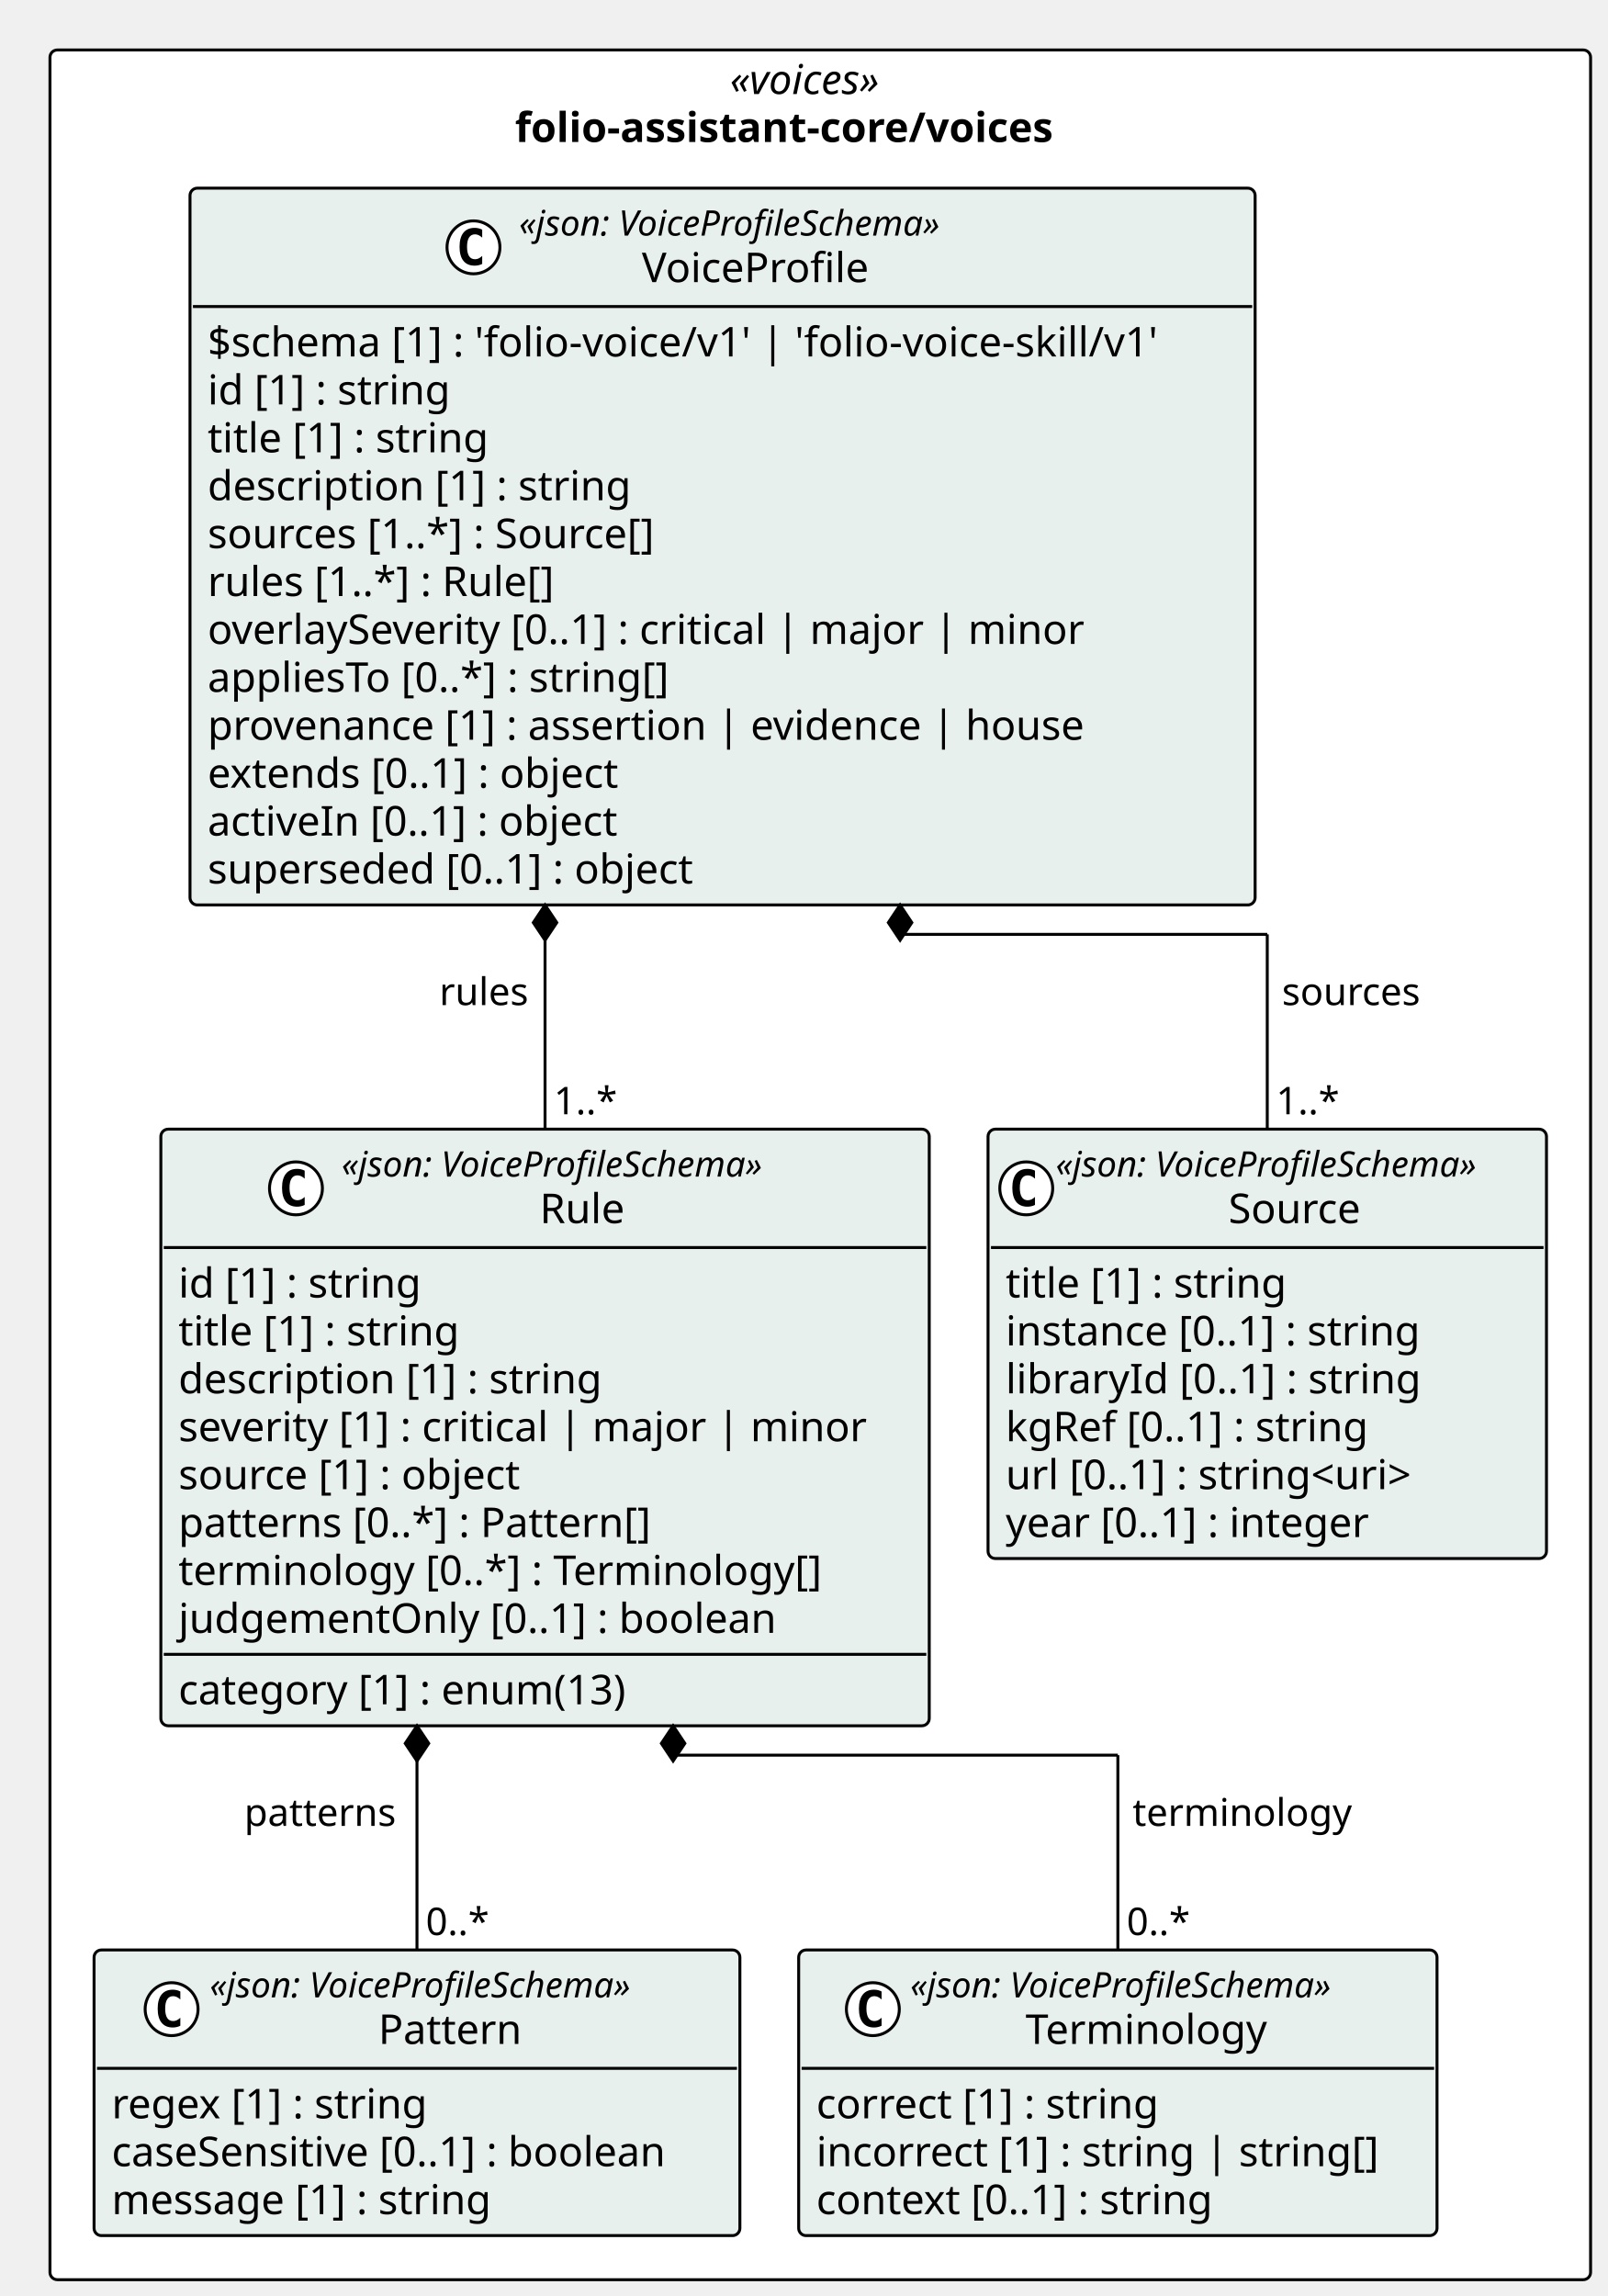
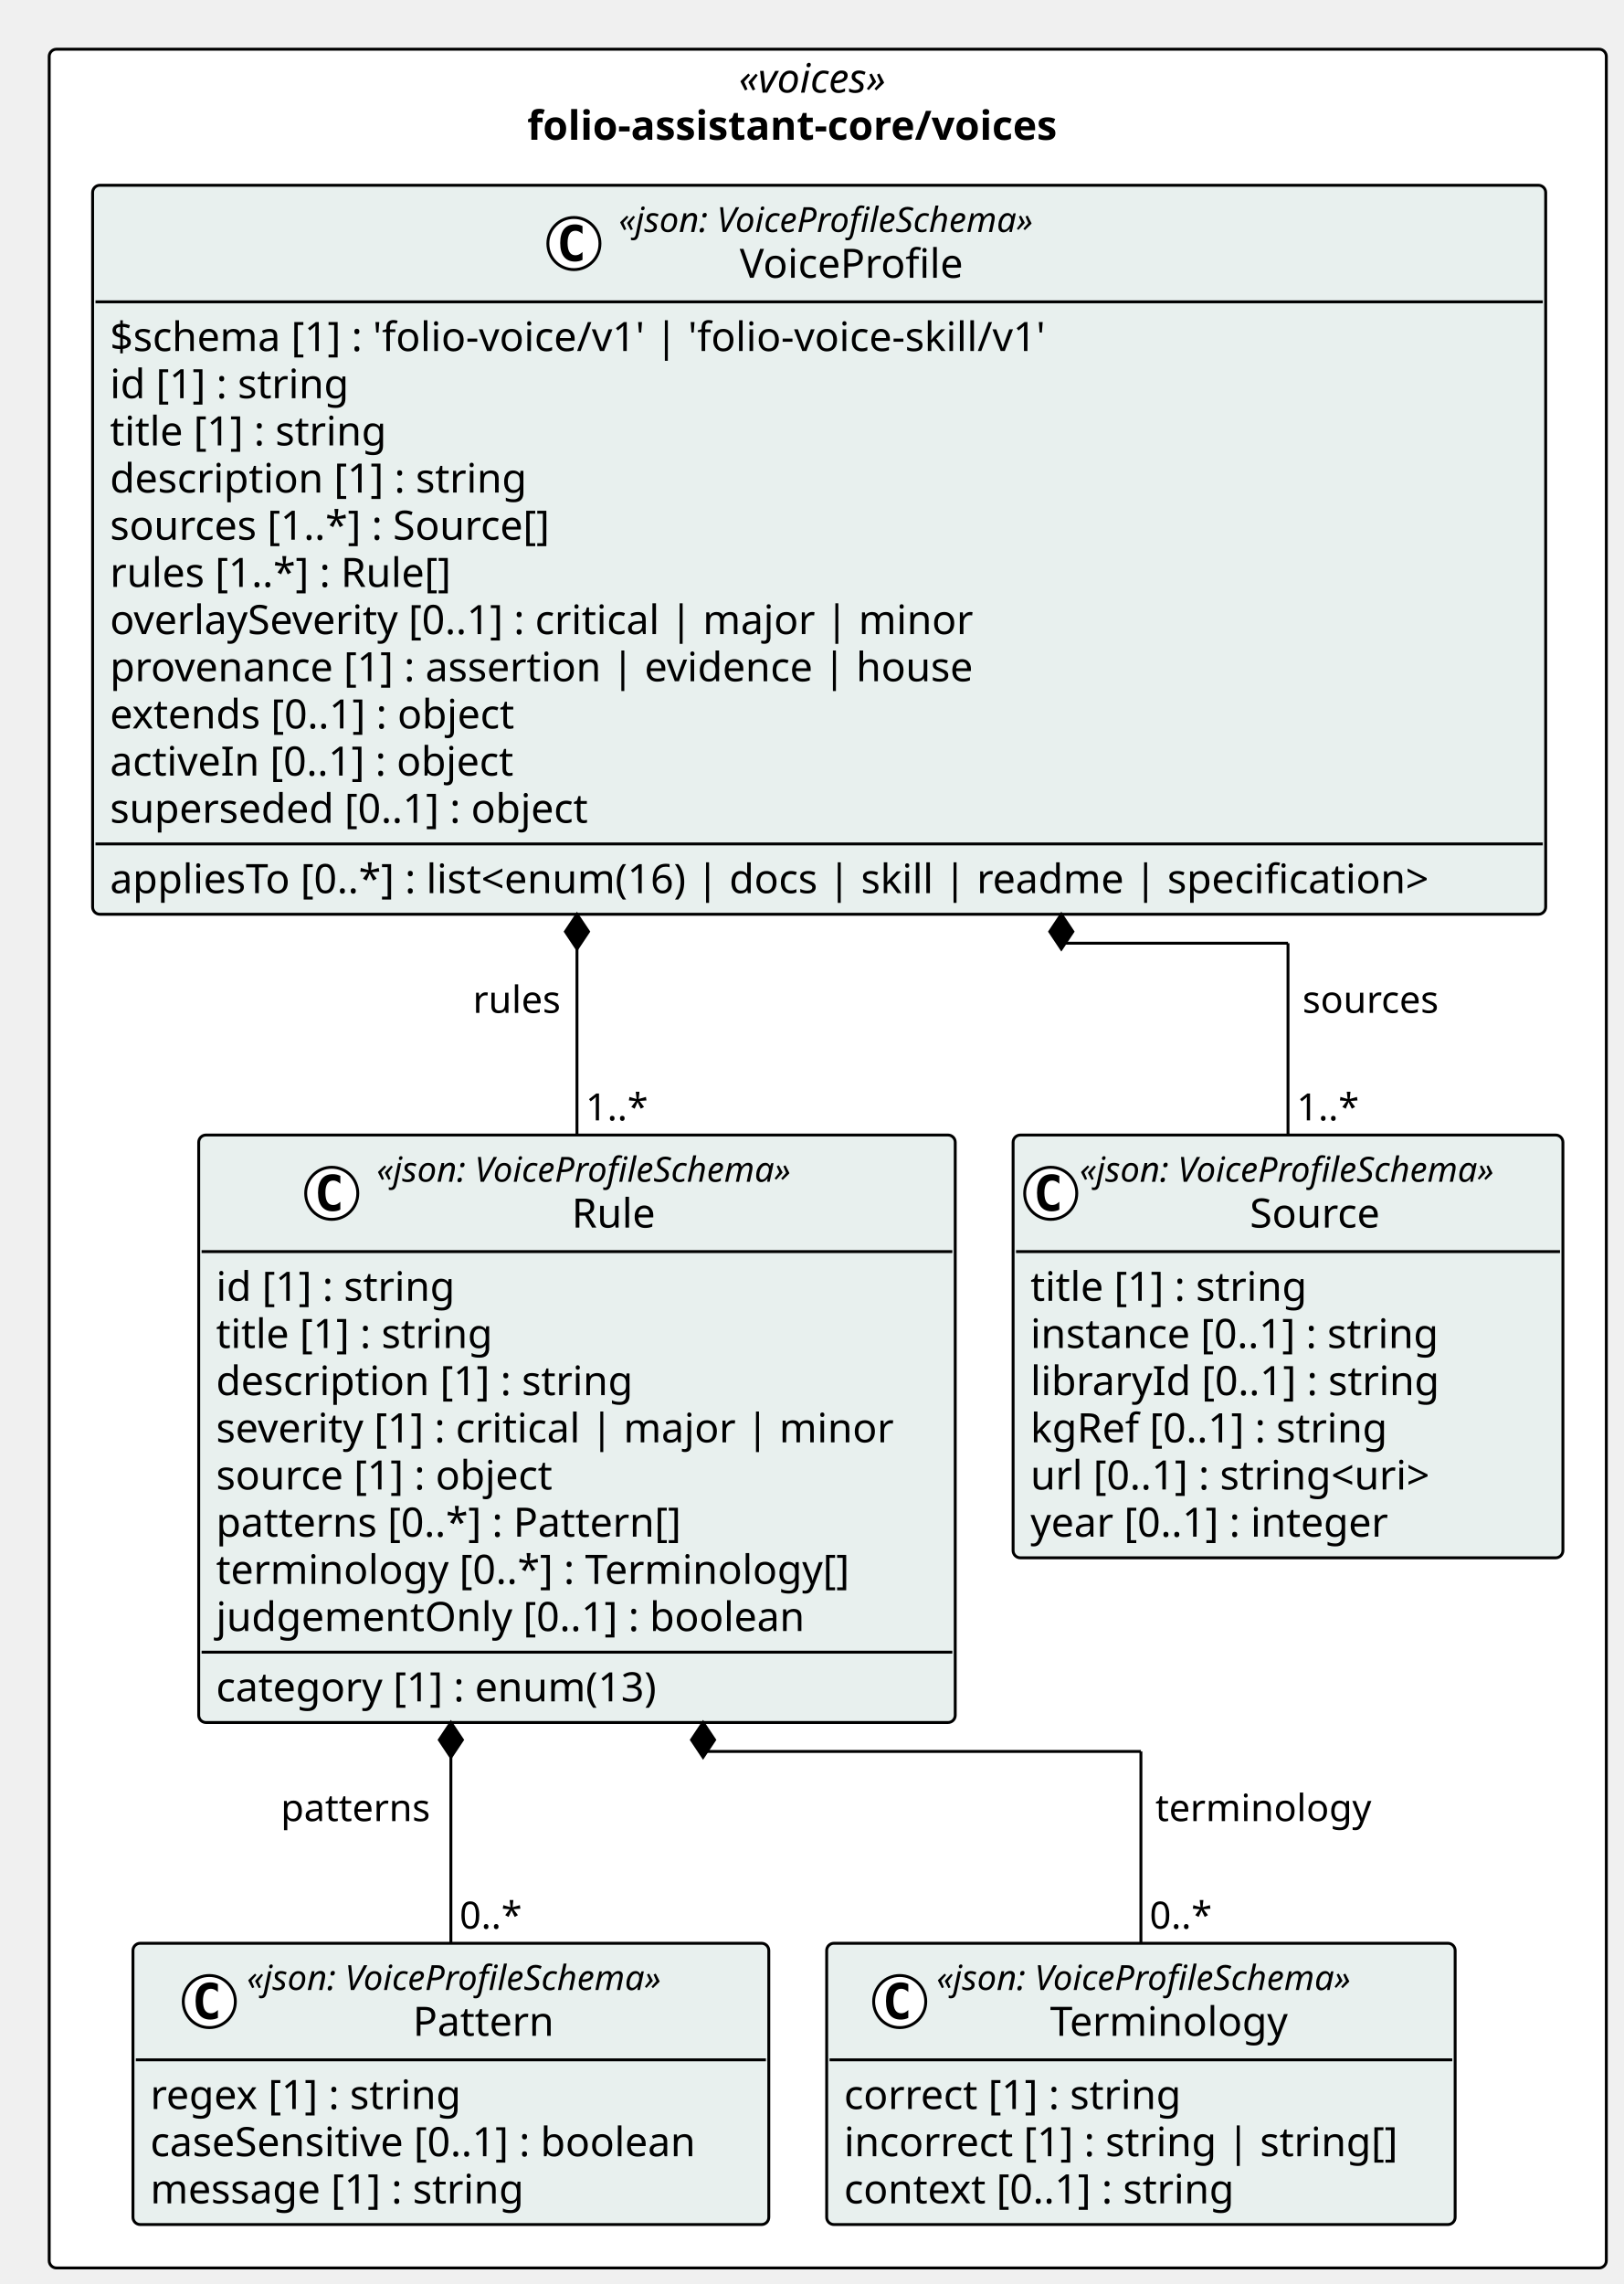
- <svg xmlns="http://www.w3.org/2000/svg" contentStyleType="text/css" height="781px" preserveAspectRatio="none" style="width:547px;height:781px;background:#FFFFFF;" version="1.1" viewBox="0 0 547 781" width="547px" zoomAndPan="magnify">
+ <svg xmlns="http://www.w3.org/2000/svg" contentStyleType="text/css" height="789px" preserveAspectRatio="none" style="width:561px;height:789px;background:#FFFFFF;" version="1.1" viewBox="0 0 561 789" width="561px" zoomAndPan="magnify">
  <defs />
  <g>
-     <rect fill="#FFFFFF" height="758.453" rx="2.5" ry="2.5" style="stroke:#000000;stroke-width:1.0;" width="524.085" x="17" y="17" />
-     <text fill="#000000" font-family="Verdana" font-size="14" font-style="italic" lengthAdjust="spacing" textLength="61.476" x="248.304" y="31.995">«voices»</text>
-     <text fill="#000000" font-family="Verdana" font-size="14" font-weight="bold" lengthAdjust="spacing" textLength="207.69" x="175.197" y="48.292">folio-assistant-core/voices</text>
+     <rect fill="#FFFFFF" height="766.453" rx="2.5" ry="2.5" style="stroke:#000000;stroke-width:1.0;" width="538.029" x="17" y="17" />
+     <text fill="#000000" font-family="Verdana" font-size="14" font-style="italic" lengthAdjust="spacing" textLength="61.476" x="255.277" y="31.995">«voices»</text>
+     <text fill="#000000" font-family="Verdana" font-size="14" font-weight="bold" lengthAdjust="spacing" textLength="207.69" x="182.17" y="48.292">folio-assistant-core/voices</text>
    <g id="elem_folio_assistant_core_voices_Source">
-       <rect codeLine="11" fill="#E8F0EE" height="146.047" id="folio_assistant_core_voices_Source" rx="2.5" ry="2.5" style="stroke:#000000;stroke-width:1.0;" width="189.973" x="336.112" y="384.094" />
-       <ellipse cx="349.112" cy="404.227" fill="#FFFFFF" rx="9" ry="9" style="stroke:#000000;stroke-width:1.0;" />
-       <path d="M352.081,409.867 Q351.502,410.164 350.862,410.305 Q350.221,410.461 349.518,410.461 Q347.018,410.461 345.69,408.82 Q344.377,407.164 344.377,404.039 Q344.377,400.914 345.69,399.258 Q347.018,397.602 349.518,397.602 Q350.221,397.602 350.862,397.758 Q351.518,397.914 352.081,398.211 L352.081,400.93 Q351.456,400.352 350.862,400.086 Q350.268,399.805 349.643,399.805 Q348.299,399.805 347.612,400.883 Q346.924,401.945 346.924,404.039 Q346.924,406.133 347.612,407.211 Q348.299,408.273 349.643,408.273 Q350.268,408.273 350.862,408.008 Q351.456,407.727 352.081,407.148 L352.081,409.867 Z " fill="#000000" />
-       <text fill="#000000" font-family="Verdana" font-size="12" font-style="italic" lengthAdjust="spacing" textLength="165.973" x="359.112" y="400.232">«json: VoiceProfileSchema»</text>
-       <text fill="#000000" font-family="Verdana" font-size="14" lengthAdjust="spacing" textLength="48.392" x="417.902" y="416.058">Source</text>
-       <line style="stroke:#000000;stroke-width:1.0;" x1="337.112" x2="525.085" y1="424.359" y2="424.359" />
-       <text fill="#000000" font-family="Verdana" font-size="14" lengthAdjust="spacing" textLength="105.458" x="342.112" y="441.354">title [1] : string</text>
-       <text fill="#000000" font-family="Verdana" font-size="14" lengthAdjust="spacing" textLength="155.203" x="342.112" y="457.651">instance [0..1] : string</text>
-       <text fill="#000000" font-family="Verdana" font-size="14" lengthAdjust="spacing" textLength="153.952" x="342.112" y="473.948">libraryId [0..1] : string</text>
-       <text fill="#000000" font-family="Verdana" font-size="14" lengthAdjust="spacing" textLength="136.158" x="342.112" y="490.245">kgRef [0..1] : string</text>
-       <text fill="#000000" font-family="Verdana" font-size="14" lengthAdjust="spacing" textLength="156.393" x="342.112" y="506.542">url [0..1] : string&lt;uri&gt;</text>
-       <text fill="#000000" font-family="Verdana" font-size="14" lengthAdjust="spacing" textLength="137.06" x="342.112" y="522.839">year [0..1] : integer</text>
+       <rect codeLine="11" fill="#E8F0EE" height="146.047" id="folio_assistant_core_voices_Source" rx="2.5" ry="2.5" style="stroke:#000000;stroke-width:1.0;" width="189.973" x="350.056" y="392.094" />
+       <ellipse cx="363.056" cy="412.227" fill="#FFFFFF" rx="9" ry="9" style="stroke:#000000;stroke-width:1.0;" />
+       <path d="M366.025,417.867 Q365.447,418.164 364.806,418.305 Q364.166,418.461 363.462,418.461 Q360.962,418.461 359.634,416.82 Q358.322,415.164 358.322,412.039 Q358.322,408.914 359.634,407.258 Q360.962,405.602 363.462,405.602 Q364.166,405.602 364.806,405.758 Q365.462,405.914 366.025,406.211 L366.025,408.93 Q365.4,408.352 364.806,408.086 Q364.212,407.805 363.587,407.805 Q362.244,407.805 361.556,408.883 Q360.869,409.945 360.869,412.039 Q360.869,414.133 361.556,415.211 Q362.244,416.273 363.587,416.273 Q364.212,416.273 364.806,416.008 Q365.4,415.727 366.025,415.148 L366.025,417.867 Z " fill="#000000" />
+       <text fill="#000000" font-family="Verdana" font-size="12" font-style="italic" lengthAdjust="spacing" textLength="165.973" x="373.056" y="408.232">«json: VoiceProfileSchema»</text>
+       <text fill="#000000" font-family="Verdana" font-size="14" lengthAdjust="spacing" textLength="48.392" x="431.847" y="424.058">Source</text>
+       <line style="stroke:#000000;stroke-width:1.0;" x1="351.056" x2="539.029" y1="432.359" y2="432.359" />
+       <text fill="#000000" font-family="Verdana" font-size="14" lengthAdjust="spacing" textLength="105.458" x="356.056" y="449.354">title [1] : string</text>
+       <text fill="#000000" font-family="Verdana" font-size="14" lengthAdjust="spacing" textLength="155.203" x="356.056" y="465.651">instance [0..1] : string</text>
+       <text fill="#000000" font-family="Verdana" font-size="14" lengthAdjust="spacing" textLength="153.952" x="356.056" y="481.948">libraryId [0..1] : string</text>
+       <text fill="#000000" font-family="Verdana" font-size="14" lengthAdjust="spacing" textLength="136.158" x="356.056" y="498.245">kgRef [0..1] : string</text>
+       <text fill="#000000" font-family="Verdana" font-size="14" lengthAdjust="spacing" textLength="156.393" x="356.056" y="514.542">url [0..1] : string&lt;uri&gt;</text>
+       <text fill="#000000" font-family="Verdana" font-size="14" lengthAdjust="spacing" textLength="137.06" x="356.056" y="530.839">year [0..1] : integer</text>
    </g>
    <g id="elem_folio_assistant_core_voices_Pattern">
-       <rect codeLine="19" fill="#E8F0EE" height="97.156" id="folio_assistant_core_voices_Pattern" rx="2.5" ry="2.5" style="stroke:#000000;stroke-width:1.0;" width="219.696" x="32" y="663.297" />
-       <ellipse cx="58.376" cy="683.43" fill="#FFFFFF" rx="9" ry="9" style="stroke:#000000;stroke-width:1.0;" />
-       <path d="M61.344,689.07 Q60.766,689.367 60.126,689.508 Q59.485,689.664 58.782,689.664 Q56.282,689.664 54.954,688.023 Q53.641,686.367 53.641,683.242 Q53.641,680.117 54.954,678.461 Q56.282,676.805 58.782,676.805 Q59.485,676.805 60.126,676.961 Q60.782,677.117 61.344,677.414 L61.344,680.133 Q60.719,679.555 60.126,679.289 Q59.532,679.008 58.907,679.008 Q57.563,679.008 56.876,680.086 Q56.188,681.148 56.188,683.242 Q56.188,685.336 56.876,686.414 Q57.563,687.477 58.907,687.477 Q59.532,687.477 60.126,687.211 Q60.719,686.93 61.344,686.352 L61.344,689.07 Z " fill="#000000" />
-       <text fill="#000000" font-family="Verdana" font-size="12" font-style="italic" lengthAdjust="spacing" textLength="165.973" x="71.348" y="679.436">«json: VoiceProfileSchema»</text>
-       <text fill="#000000" font-family="Verdana" font-size="14" lengthAdjust="spacing" textLength="51.242" x="128.713" y="695.261">Pattern</text>
-       <line style="stroke:#000000;stroke-width:1.0;" x1="33" x2="250.696" y1="703.562" y2="703.562" />
-       <text fill="#000000" font-family="Verdana" font-size="14" lengthAdjust="spacing" textLength="118.241" x="38" y="720.558">regex [1] : string</text>
-       <text fill="#000000" font-family="Verdana" font-size="14" lengthAdjust="spacing" textLength="207.696" x="38" y="736.855">caseSensitive [0..1] : boolean</text>
-       <text fill="#000000" font-family="Verdana" font-size="14" lengthAdjust="spacing" textLength="141.005" x="38" y="753.151">message [1] : string</text>
+       <rect codeLine="19" fill="#E8F0EE" height="97.156" id="folio_assistant_core_voices_Pattern" rx="2.5" ry="2.5" style="stroke:#000000;stroke-width:1.0;" width="219.696" x="45.944" y="671.297" />
+       <ellipse cx="72.32" cy="691.43" fill="#FFFFFF" rx="9" ry="9" style="stroke:#000000;stroke-width:1.0;" />
+       <path d="M75.289,697.07 Q74.711,697.367 74.07,697.508 Q73.429,697.664 72.726,697.664 Q70.226,697.664 68.898,696.023 Q67.586,694.367 67.586,691.242 Q67.586,688.117 68.898,686.461 Q70.226,684.805 72.726,684.805 Q73.429,684.805 74.07,684.961 Q74.726,685.117 75.289,685.414 L75.289,688.133 Q74.664,687.555 74.07,687.289 Q73.476,687.008 72.851,687.008 Q71.507,687.008 70.82,688.086 Q70.132,689.148 70.132,691.242 Q70.132,693.336 70.82,694.414 Q71.507,695.477 72.851,695.477 Q73.476,695.477 74.07,695.211 Q74.664,694.93 75.289,694.352 L75.289,697.07 Z " fill="#000000" />
+       <text fill="#000000" font-family="Verdana" font-size="12" font-style="italic" lengthAdjust="spacing" textLength="165.973" x="85.292" y="687.436">«json: VoiceProfileSchema»</text>
+       <text fill="#000000" font-family="Verdana" font-size="14" lengthAdjust="spacing" textLength="51.242" x="142.658" y="703.261">Pattern</text>
+       <line style="stroke:#000000;stroke-width:1.0;" x1="46.944" x2="264.641" y1="711.562" y2="711.562" />
+       <text fill="#000000" font-family="Verdana" font-size="14" lengthAdjust="spacing" textLength="118.241" x="51.944" y="728.558">regex [1] : string</text>
+       <text fill="#000000" font-family="Verdana" font-size="14" lengthAdjust="spacing" textLength="207.696" x="51.944" y="744.855">caseSensitive [0..1] : boolean</text>
+       <text fill="#000000" font-family="Verdana" font-size="14" lengthAdjust="spacing" textLength="141.005" x="51.944" y="761.151">message [1] : string</text>
    </g>
    <g id="elem_folio_assistant_core_voices_Terminology">
-       <rect codeLine="24" fill="#E8F0EE" height="97.156" id="folio_assistant_core_voices_Terminology" rx="2.5" ry="2.5" style="stroke:#000000;stroke-width:1.0;" width="217.153" x="271.696" y="663.297" />
-       <ellipse cx="296.928" cy="683.43" fill="#FFFFFF" rx="9" ry="9" style="stroke:#000000;stroke-width:1.0;" />
-       <path d="M299.896,689.07 Q299.318,689.367 298.678,689.508 Q298.037,689.664 297.334,689.664 Q294.834,689.664 293.506,688.023 Q292.193,686.367 292.193,683.242 Q292.193,680.117 293.506,678.461 Q294.834,676.805 297.334,676.805 Q298.037,676.805 298.678,676.961 Q299.334,677.117 299.896,677.414 L299.896,680.133 Q299.271,679.555 298.678,679.289 Q298.084,679.008 297.459,679.008 Q296.115,679.008 295.428,680.086 Q294.74,681.148 294.74,683.242 Q294.74,685.336 295.428,686.414 Q296.115,687.477 297.459,687.477 Q298.084,687.477 298.678,687.211 Q299.271,686.93 299.896,686.352 L299.896,689.07 Z " fill="#000000" />
-       <text fill="#000000" font-family="Verdana" font-size="12" font-style="italic" lengthAdjust="spacing" textLength="165.973" x="309.646" y="679.436">«json: VoiceProfileSchema»</text>
-       <text fill="#000000" font-family="Verdana" font-size="14" lengthAdjust="spacing" textLength="87.514" x="348.875" y="695.261">Terminology</text>
-       <line style="stroke:#000000;stroke-width:1.0;" x1="272.696" x2="487.85" y1="703.562" y2="703.562" />
-       <text fill="#000000" font-family="Verdana" font-size="14" lengthAdjust="spacing" textLength="127.661" x="277.696" y="720.558">correct [1] : string</text>
-       <text fill="#000000" font-family="Verdana" font-size="14" lengthAdjust="spacing" textLength="205.153" x="277.696" y="736.855">incorrect [1] : string | string[]</text>
-       <text fill="#000000" font-family="Verdana" font-size="14" lengthAdjust="spacing" textLength="148.907" x="277.696" y="753.151">context [0..1] : string</text>
+       <rect codeLine="24" fill="#E8F0EE" height="97.156" id="folio_assistant_core_voices_Terminology" rx="2.5" ry="2.5" style="stroke:#000000;stroke-width:1.0;" width="217.153" x="285.641" y="671.297" />
+       <ellipse cx="310.872" cy="691.43" fill="#FFFFFF" rx="9" ry="9" style="stroke:#000000;stroke-width:1.0;" />
+       <path d="M313.841,697.07 Q313.262,697.367 312.622,697.508 Q311.981,697.664 311.278,697.664 Q308.778,697.664 307.45,696.023 Q306.137,694.367 306.137,691.242 Q306.137,688.117 307.45,686.461 Q308.778,684.805 311.278,684.805 Q311.981,684.805 312.622,684.961 Q313.278,685.117 313.841,685.414 L313.841,688.133 Q313.216,687.555 312.622,687.289 Q312.028,687.008 311.403,687.008 Q310.059,687.008 309.372,688.086 Q308.684,689.148 308.684,691.242 Q308.684,693.336 309.372,694.414 Q310.059,695.477 311.403,695.477 Q312.028,695.477 312.622,695.211 Q313.216,694.93 313.841,694.352 L313.841,697.07 Z " fill="#000000" />
+       <text fill="#000000" font-family="Verdana" font-size="12" font-style="italic" lengthAdjust="spacing" textLength="165.973" x="323.59" y="687.436">«json: VoiceProfileSchema»</text>
+       <text fill="#000000" font-family="Verdana" font-size="14" lengthAdjust="spacing" textLength="87.514" x="362.82" y="703.261">Terminology</text>
+       <line style="stroke:#000000;stroke-width:1.0;" x1="286.641" x2="501.794" y1="711.562" y2="711.562" />
+       <text fill="#000000" font-family="Verdana" font-size="14" lengthAdjust="spacing" textLength="127.661" x="291.641" y="728.558">correct [1] : string</text>
+       <text fill="#000000" font-family="Verdana" font-size="14" lengthAdjust="spacing" textLength="205.153" x="291.641" y="744.855">incorrect [1] : string | string[]</text>
+       <text fill="#000000" font-family="Verdana" font-size="14" lengthAdjust="spacing" textLength="148.907" x="291.641" y="761.151">context [0..1] : string</text>
    </g>
    <g id="elem_folio_assistant_core_voices_Rule">
-       <rect codeLine="29" fill="#E8F0EE" height="202.938" id="folio_assistant_core_voices_Rule" rx="2.5" ry="2.5" style="stroke:#000000;stroke-width:1.0;" width="261.396" x="54.716" y="384.094" />
-       <ellipse cx="100.678" cy="404.227" fill="#FFFFFF" rx="9" ry="9" style="stroke:#000000;stroke-width:1.0;" />
-       <path d="M103.647,409.867 Q103.068,410.164 102.428,410.305 Q101.787,410.461 101.084,410.461 Q98.584,410.461 97.256,408.82 Q95.943,407.164 95.943,404.039 Q95.943,400.914 97.256,399.258 Q98.584,397.602 101.084,397.602 Q101.787,397.602 102.428,397.758 Q103.084,397.914 103.647,398.211 L103.647,400.93 Q103.022,400.352 102.428,400.086 Q101.834,399.805 101.209,399.805 Q99.865,399.805 99.178,400.883 Q98.49,401.945 98.49,404.039 Q98.49,406.133 99.178,407.211 Q99.865,408.273 101.209,408.273 Q101.834,408.273 102.428,408.008 Q103.022,407.727 103.647,407.148 L103.647,409.867 Z " fill="#000000" />
-       <text fill="#000000" font-family="Verdana" font-size="12" font-style="italic" lengthAdjust="spacing" textLength="165.973" x="116.178" y="400.232">«json: VoiceProfileSchema»</text>
-       <text fill="#000000" font-family="Verdana" font-size="14" lengthAdjust="spacing" textLength="31.104" x="183.612" y="416.058">Rule</text>
-       <line style="stroke:#000000;stroke-width:1.0;" x1="55.716" x2="315.112" y1="424.359" y2="424.359" />
-       <text fill="#000000" font-family="Verdana" font-size="14" lengthAdjust="spacing" textLength="90.863" x="60.716" y="441.354">id [1] : string</text>
-       <text fill="#000000" font-family="Verdana" font-size="14" lengthAdjust="spacing" textLength="105.458" x="60.716" y="457.651">title [1] : string</text>
-       <text fill="#000000" font-family="Verdana" font-size="14" lengthAdjust="spacing" textLength="155.928" x="60.716" y="473.948">description [1] : string</text>
-       <text fill="#000000" font-family="Verdana" font-size="14" lengthAdjust="spacing" textLength="249.395" x="60.716" y="490.245">severity [1] : critical | major | minor</text>
-       <text fill="#000000" font-family="Verdana" font-size="14" lengthAdjust="spacing" textLength="127.839" x="60.716" y="506.542">source [1] : object</text>
-       <text fill="#000000" font-family="Verdana" font-size="14" lengthAdjust="spacing" textLength="174.945" x="60.716" y="522.839">patterns [0..*] : Pattern[]</text>
-       <text fill="#000000" font-family="Verdana" font-size="14" lengthAdjust="spacing" textLength="236.688" x="60.716" y="539.136">terminology [0..*] : Terminology[]</text>
-       <text fill="#000000" font-family="Verdana" font-size="14" lengthAdjust="spacing" textLength="219.509" x="60.716" y="555.433">judgementOnly [0..1] : boolean</text>
-       <line style="stroke:#000000;stroke-width:1.0;" x1="55.716" x2="315.112" y1="562.734" y2="562.734" />
-       <text fill="#000000" font-family="Verdana" font-size="14" lengthAdjust="spacing" textLength="168.506" x="60.716" y="579.73">category [1] : enum(13)</text>
+       <rect codeLine="29" fill="#E8F0EE" height="202.938" id="folio_assistant_core_voices_Rule" rx="2.5" ry="2.5" style="stroke:#000000;stroke-width:1.0;" width="261.396" x="68.661" y="392.094" />
+       <ellipse cx="114.622" cy="412.227" fill="#FFFFFF" rx="9" ry="9" style="stroke:#000000;stroke-width:1.0;" />
+       <path d="M117.591,417.867 Q117.013,418.164 116.372,418.305 Q115.731,418.461 115.028,418.461 Q112.528,418.461 111.2,416.82 Q109.888,415.164 109.888,412.039 Q109.888,408.914 111.2,407.258 Q112.528,405.602 115.028,405.602 Q115.731,405.602 116.372,405.758 Q117.028,405.914 117.591,406.211 L117.591,408.93 Q116.966,408.352 116.372,408.086 Q115.778,407.805 115.153,407.805 Q113.81,407.805 113.122,408.883 Q112.435,409.945 112.435,412.039 Q112.435,414.133 113.122,415.211 Q113.81,416.273 115.153,416.273 Q115.778,416.273 116.372,416.008 Q116.966,415.727 117.591,415.148 L117.591,417.867 Z " fill="#000000" />
+       <text fill="#000000" font-family="Verdana" font-size="12" font-style="italic" lengthAdjust="spacing" textLength="165.973" x="130.122" y="408.232">«json: VoiceProfileSchema»</text>
+       <text fill="#000000" font-family="Verdana" font-size="14" lengthAdjust="spacing" textLength="31.104" x="197.557" y="424.058">Rule</text>
+       <line style="stroke:#000000;stroke-width:1.0;" x1="69.661" x2="329.056" y1="432.359" y2="432.359" />
+       <text fill="#000000" font-family="Verdana" font-size="14" lengthAdjust="spacing" textLength="90.863" x="74.661" y="449.354">id [1] : string</text>
+       <text fill="#000000" font-family="Verdana" font-size="14" lengthAdjust="spacing" textLength="105.458" x="74.661" y="465.651">title [1] : string</text>
+       <text fill="#000000" font-family="Verdana" font-size="14" lengthAdjust="spacing" textLength="155.928" x="74.661" y="481.948">description [1] : string</text>
+       <text fill="#000000" font-family="Verdana" font-size="14" lengthAdjust="spacing" textLength="249.395" x="74.661" y="498.245">severity [1] : critical | major | minor</text>
+       <text fill="#000000" font-family="Verdana" font-size="14" lengthAdjust="spacing" textLength="127.839" x="74.661" y="514.542">source [1] : object</text>
+       <text fill="#000000" font-family="Verdana" font-size="14" lengthAdjust="spacing" textLength="174.945" x="74.661" y="530.839">patterns [0..*] : Pattern[]</text>
+       <text fill="#000000" font-family="Verdana" font-size="14" lengthAdjust="spacing" textLength="236.688" x="74.661" y="547.136">terminology [0..*] : Terminology[]</text>
+       <text fill="#000000" font-family="Verdana" font-size="14" lengthAdjust="spacing" textLength="219.509" x="74.661" y="563.433">judgementOnly [0..1] : boolean</text>
+       <line style="stroke:#000000;stroke-width:1.0;" x1="69.661" x2="329.056" y1="570.734" y2="570.734" />
+       <text fill="#000000" font-family="Verdana" font-size="14" lengthAdjust="spacing" textLength="168.506" x="74.661" y="587.73">category [1] : enum(13)</text>
    </g>
    <g id="elem_folio_assistant_core_voices_VoiceProfile">
-       <rect codeLine="40" fill="#E8F0EE" height="243.828" id="folio_assistant_core_voices_VoiceProfile" rx="2.5" ry="2.5" style="stroke:#000000;stroke-width:1.0;" width="362.335" x="64.636" y="64" />
-       <ellipse cx="161.067" cy="84.133" fill="#FFFFFF" rx="9" ry="9" style="stroke:#000000;stroke-width:1.0;" />
-       <path d="M164.036,89.773 Q163.458,90.07 162.817,90.211 Q162.176,90.367 161.473,90.367 Q158.973,90.367 157.645,88.727 Q156.333,87.07 156.333,83.945 Q156.333,80.82 157.645,79.164 Q158.973,77.508 161.473,77.508 Q162.176,77.508 162.817,77.664 Q163.473,77.82 164.036,78.117 L164.036,80.836 Q163.411,80.258 162.817,79.992 Q162.223,79.711 161.598,79.711 Q160.254,79.711 159.567,80.789 Q158.879,81.852 158.879,83.945 Q158.879,86.039 159.567,87.117 Q160.254,88.18 161.598,88.18 Q162.223,88.18 162.817,87.914 Q163.411,87.633 164.036,87.055 L164.036,89.773 Z " fill="#000000" />
-       <text fill="#000000" font-family="Verdana" font-size="12" font-style="italic" lengthAdjust="spacing" textLength="165.973" x="176.567" y="80.139">«json: VoiceProfileSchema»</text>
-       <text fill="#000000" font-family="Verdana" font-size="14" lengthAdjust="spacing" textLength="82.428" x="218.339" y="95.964">VoiceProfile</text>
-       <line style="stroke:#000000;stroke-width:1.0;" x1="65.636" x2="425.971" y1="104.266" y2="104.266" />
-       <text fill="#000000" font-family="Verdana" font-size="14" lengthAdjust="spacing" textLength="350.335" x="70.636" y="121.261">$schema [1] : 'folio-voice/v1' | 'folio-voice-skill/v1'</text>
-       <text fill="#000000" font-family="Verdana" font-size="14" lengthAdjust="spacing" textLength="90.863" x="70.636" y="137.558">id [1] : string</text>
-       <text fill="#000000" font-family="Verdana" font-size="14" lengthAdjust="spacing" textLength="105.458" x="70.636" y="153.855">title [1] : string</text>
-       <text fill="#000000" font-family="Verdana" font-size="14" lengthAdjust="spacing" textLength="155.928" x="70.636" y="170.151">description [1] : string</text>
-       <text fill="#000000" font-family="Verdana" font-size="14" lengthAdjust="spacing" textLength="167.207" x="70.636" y="186.448">sources [1..*] : Source[]</text>
-       <text fill="#000000" font-family="Verdana" font-size="14" lengthAdjust="spacing" textLength="130.252" x="70.636" y="202.745">rules [1..*] : Rule[]</text>
-       <text fill="#000000" font-family="Verdana" font-size="14" lengthAdjust="spacing" textLength="320.769" x="70.636" y="219.042">overlaySeverity [0..1] : critical | major | minor</text>
-       <text fill="#000000" font-family="Verdana" font-size="14" lengthAdjust="spacing" textLength="172.067" x="70.636" y="235.339">appliesTo [0..*] : string[]</text>
-       <text fill="#000000" font-family="Verdana" font-size="14" lengthAdjust="spacing" textLength="317.919" x="70.636" y="251.636">provenance [1] : assertion | evidence | house</text>
-       <text fill="#000000" font-family="Verdana" font-size="14" lengthAdjust="spacing" textLength="154.902" x="70.636" y="267.933">extends [0..1] : object</text>
-       <text fill="#000000" font-family="Verdana" font-size="14" lengthAdjust="spacing" textLength="154.403" x="70.636" y="284.229">activeIn [0..1] : object</text>
-       <text fill="#000000" font-family="Verdana" font-size="14" lengthAdjust="spacing" textLength="180.565" x="70.636" y="300.526">superseded [0..1] : object</text>
+       <rect codeLine="40" fill="#E8F0EE" height="251.828" id="folio_assistant_core_voices_VoiceProfile" rx="2.5" ry="2.5" style="stroke:#000000;stroke-width:1.0;" width="502.075" x="32" y="64" />
+       <ellipse cx="198.301" cy="84.133" fill="#FFFFFF" rx="9" ry="9" style="stroke:#000000;stroke-width:1.0;" />
+       <path d="M201.27,89.773 Q200.692,90.07 200.051,90.211 Q199.411,90.367 198.708,90.367 Q196.208,90.367 194.879,88.727 Q193.567,87.07 193.567,83.945 Q193.567,80.82 194.879,79.164 Q196.208,77.508 198.708,77.508 Q199.411,77.508 200.051,77.664 Q200.708,77.82 201.27,78.117 L201.27,80.836 Q200.645,80.258 200.051,79.992 Q199.458,79.711 198.833,79.711 Q197.489,79.711 196.801,80.789 Q196.114,81.852 196.114,83.945 Q196.114,86.039 196.801,87.117 Q197.489,88.18 198.833,88.18 Q199.458,88.18 200.051,87.914 Q200.645,87.633 201.27,87.055 L201.27,89.773 Z " fill="#000000" />
+       <text fill="#000000" font-family="Verdana" font-size="12" font-style="italic" lengthAdjust="spacing" textLength="165.973" x="213.801" y="80.139">«json: VoiceProfileSchema»</text>
+       <text fill="#000000" font-family="Verdana" font-size="14" lengthAdjust="spacing" textLength="82.428" x="255.574" y="95.964">VoiceProfile</text>
+       <line style="stroke:#000000;stroke-width:1.0;" x1="33" x2="533.075" y1="104.266" y2="104.266" />
+       <text fill="#000000" font-family="Verdana" font-size="14" lengthAdjust="spacing" textLength="350.335" x="38" y="121.261">$schema [1] : 'folio-voice/v1' | 'folio-voice-skill/v1'</text>
+       <text fill="#000000" font-family="Verdana" font-size="14" lengthAdjust="spacing" textLength="90.863" x="38" y="137.558">id [1] : string</text>
+       <text fill="#000000" font-family="Verdana" font-size="14" lengthAdjust="spacing" textLength="105.458" x="38" y="153.855">title [1] : string</text>
+       <text fill="#000000" font-family="Verdana" font-size="14" lengthAdjust="spacing" textLength="155.928" x="38" y="170.151">description [1] : string</text>
+       <text fill="#000000" font-family="Verdana" font-size="14" lengthAdjust="spacing" textLength="167.207" x="38" y="186.448">sources [1..*] : Source[]</text>
+       <text fill="#000000" font-family="Verdana" font-size="14" lengthAdjust="spacing" textLength="130.252" x="38" y="202.745">rules [1..*] : Rule[]</text>
+       <text fill="#000000" font-family="Verdana" font-size="14" lengthAdjust="spacing" textLength="320.769" x="38" y="219.042">overlaySeverity [0..1] : critical | major | minor</text>
+       <text fill="#000000" font-family="Verdana" font-size="14" lengthAdjust="spacing" textLength="317.919" x="38" y="235.339">provenance [1] : assertion | evidence | house</text>
+       <text fill="#000000" font-family="Verdana" font-size="14" lengthAdjust="spacing" textLength="154.902" x="38" y="251.636">extends [0..1] : object</text>
+       <text fill="#000000" font-family="Verdana" font-size="14" lengthAdjust="spacing" textLength="154.403" x="38" y="267.933">activeIn [0..1] : object</text>
+       <text fill="#000000" font-family="Verdana" font-size="14" lengthAdjust="spacing" textLength="180.565" x="38" y="284.229">superseded [0..1] : object</text>
+       <line style="stroke:#000000;stroke-width:1.0;" x1="33" x2="533.075" y1="291.531" y2="291.531" />
+       <text fill="#000000" font-family="Verdana" font-size="14" lengthAdjust="spacing" textLength="490.075" x="38" y="308.526">appliesTo [0..*] : list&lt;enum(16) | docs | skill | readme | specification&gt;</text>
    </g>
-     <line style="stroke:#000000;stroke-width:1.0;" x1="306.192" x2="306.192" y1="307.828" y2="317.828" />
-     <line style="stroke:#000000;stroke-width:1.0;" x1="306.192" x2="431.098" y1="317.828" y2="317.828" />
-     <line style="stroke:#000000;stroke-width:1.0;" x1="431.098" x2="431.098" y1="317.828" y2="384.094" />
-     <polygon fill="#000000" points="306.192,307.828,302.192,313.828,306.192,319.828,310.192,313.828,306.192,307.828" style="stroke:#000000;stroke-width:1.0;" />
-     <text fill="#000000" font-family="Verdana" font-size="13" lengthAdjust="spacing" textLength="50.229" x="436.098" y="341.895">sources</text>
-     <text fill="#000000" font-family="Verdana" font-size="13" lengthAdjust="spacing" textLength="23.036" x="434.098" y="379.028">1..*</text>
-     <line style="stroke:#000000;stroke-width:1.0;" x1="141.848" x2="141.848" y1="587.031" y2="663.297" />
-     <polygon fill="#000000" points="141.848,587.031,137.848,593.031,141.848,599.031,145.848,593.031,141.848,587.031" style="stroke:#000000;stroke-width:1.0;" />
-     <text fill="#000000" font-family="Verdana" font-size="13" lengthAdjust="spacing" textLength="54.768" x="83.081" y="621.098">patterns</text>
-     <text fill="#000000" font-family="Verdana" font-size="13" lengthAdjust="spacing" textLength="23.036" x="144.848" y="658.231">0..*</text>
-     <line style="stroke:#000000;stroke-width:1.0;" x1="228.98" x2="228.98" y1="587.031" y2="597.031" />
-     <line style="stroke:#000000;stroke-width:1.0;" x1="228.98" x2="380.273" y1="597.031" y2="597.031" />
-     <line style="stroke:#000000;stroke-width:1.0;" x1="380.273" x2="380.273" y1="597.031" y2="663.297" />
-     <polygon fill="#000000" points="228.98,587.031,224.98,593.031,228.98,599.031,232.98,593.031,228.98,587.031" style="stroke:#000000;stroke-width:1.0;" />
-     <text fill="#000000" font-family="Verdana" font-size="13" lengthAdjust="spacing" textLength="78.419" x="385.273" y="621.098">terminology</text>
-     <text fill="#000000" font-family="Verdana" font-size="13" lengthAdjust="spacing" textLength="23.036" x="383.273" y="658.231">0..*</text>
-     <line style="stroke:#000000;stroke-width:1.0;" x1="185.414" x2="185.414" y1="307.828" y2="384.094" />
-     <polygon fill="#000000" points="185.414,307.828,181.414,313.828,185.414,319.828,189.414,313.828,185.414,307.828" style="stroke:#000000;stroke-width:1.0;" />
-     <text fill="#000000" font-family="Verdana" font-size="13" lengthAdjust="spacing" textLength="31.967" x="149.447" y="341.895">rules</text>
-     <text fill="#000000" font-family="Verdana" font-size="13" lengthAdjust="spacing" textLength="23.036" x="188.414" y="379.028">1..*</text>
+     <line style="stroke:#000000;stroke-width:1.0;" x1="366.717" x2="366.717" y1="315.828" y2="325.828" />
+     <line style="stroke:#000000;stroke-width:1.0;" x1="366.717" x2="445.043" y1="325.828" y2="325.828" />
+     <line style="stroke:#000000;stroke-width:1.0;" x1="445.043" x2="445.043" y1="325.828" y2="392.094" />
+     <polygon fill="#000000" points="366.717,315.828,362.717,321.828,366.717,327.828,370.717,321.828,366.717,315.828" style="stroke:#000000;stroke-width:1.0;" />
+     <text fill="#000000" font-family="Verdana" font-size="13" lengthAdjust="spacing" textLength="50.229" x="450.043" y="349.895">sources</text>
+     <text fill="#000000" font-family="Verdana" font-size="13" lengthAdjust="spacing" textLength="23.036" x="448.043" y="387.028">1..*</text>
+     <line style="stroke:#000000;stroke-width:1.0;" x1="155.792" x2="155.792" y1="595.031" y2="671.297" />
+     <polygon fill="#000000" points="155.792,595.031,151.792,601.031,155.792,607.031,159.792,601.031,155.792,595.031" style="stroke:#000000;stroke-width:1.0;" />
+     <text fill="#000000" font-family="Verdana" font-size="13" lengthAdjust="spacing" textLength="54.768" x="97.025" y="629.098">patterns</text>
+     <text fill="#000000" font-family="Verdana" font-size="13" lengthAdjust="spacing" textLength="23.036" x="158.792" y="666.231">0..*</text>
+     <line style="stroke:#000000;stroke-width:1.0;" x1="242.924" x2="242.924" y1="595.031" y2="605.031" />
+     <line style="stroke:#000000;stroke-width:1.0;" x1="242.924" x2="394.217" y1="605.031" y2="605.031" />
+     <line style="stroke:#000000;stroke-width:1.0;" x1="394.217" x2="394.217" y1="605.031" y2="671.297" />
+     <polygon fill="#000000" points="242.924,595.031,238.924,601.031,242.924,607.031,246.924,601.031,242.924,595.031" style="stroke:#000000;stroke-width:1.0;" />
+     <text fill="#000000" font-family="Verdana" font-size="13" lengthAdjust="spacing" textLength="78.419" x="399.217" y="629.098">terminology</text>
+     <text fill="#000000" font-family="Verdana" font-size="13" lengthAdjust="spacing" textLength="23.036" x="397.217" y="666.231">0..*</text>
+     <line style="stroke:#000000;stroke-width:1.0;" x1="199.358" x2="199.358" y1="315.828" y2="392.094" />
+     <polygon fill="#000000" points="199.358,315.828,195.358,321.828,199.358,327.828,203.358,321.828,199.358,315.828" style="stroke:#000000;stroke-width:1.0;" />
+     <text fill="#000000" font-family="Verdana" font-size="13" lengthAdjust="spacing" textLength="31.967" x="163.392" y="349.895">rules</text>
+     <text fill="#000000" font-family="Verdana" font-size="13" lengthAdjust="spacing" textLength="23.036" x="202.358" y="387.028">1..*</text>
  </g>
</svg>
